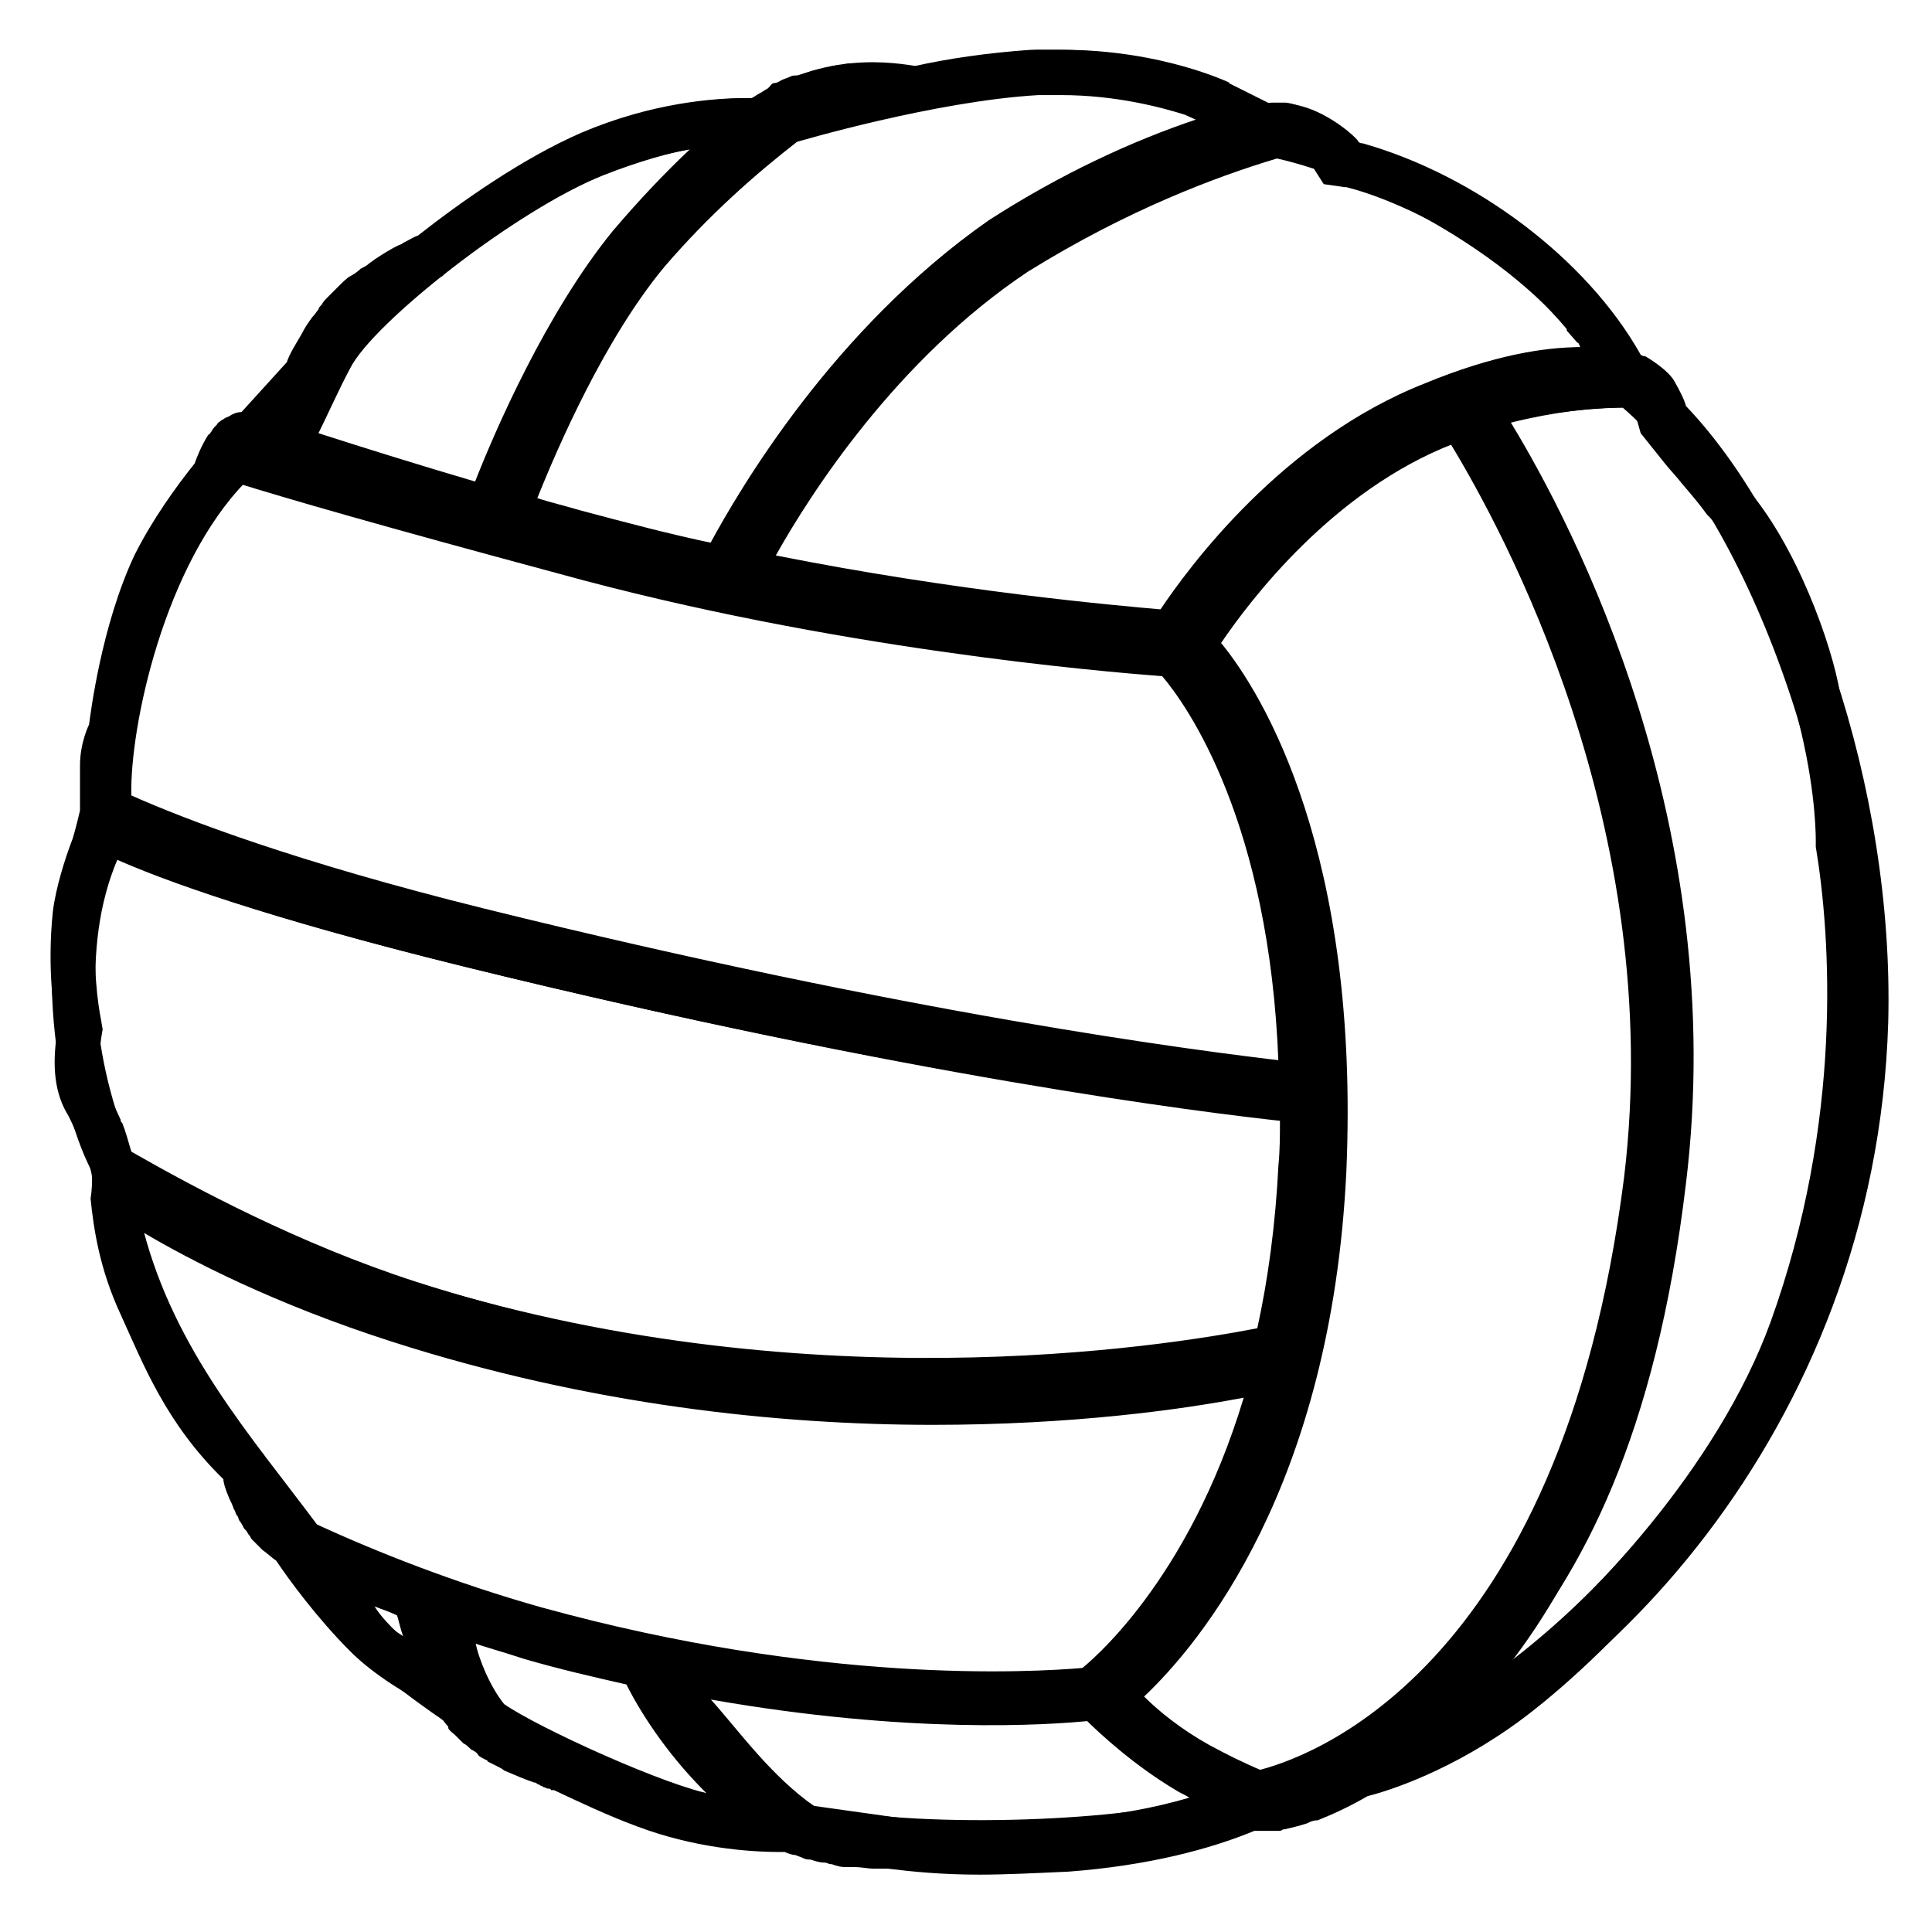
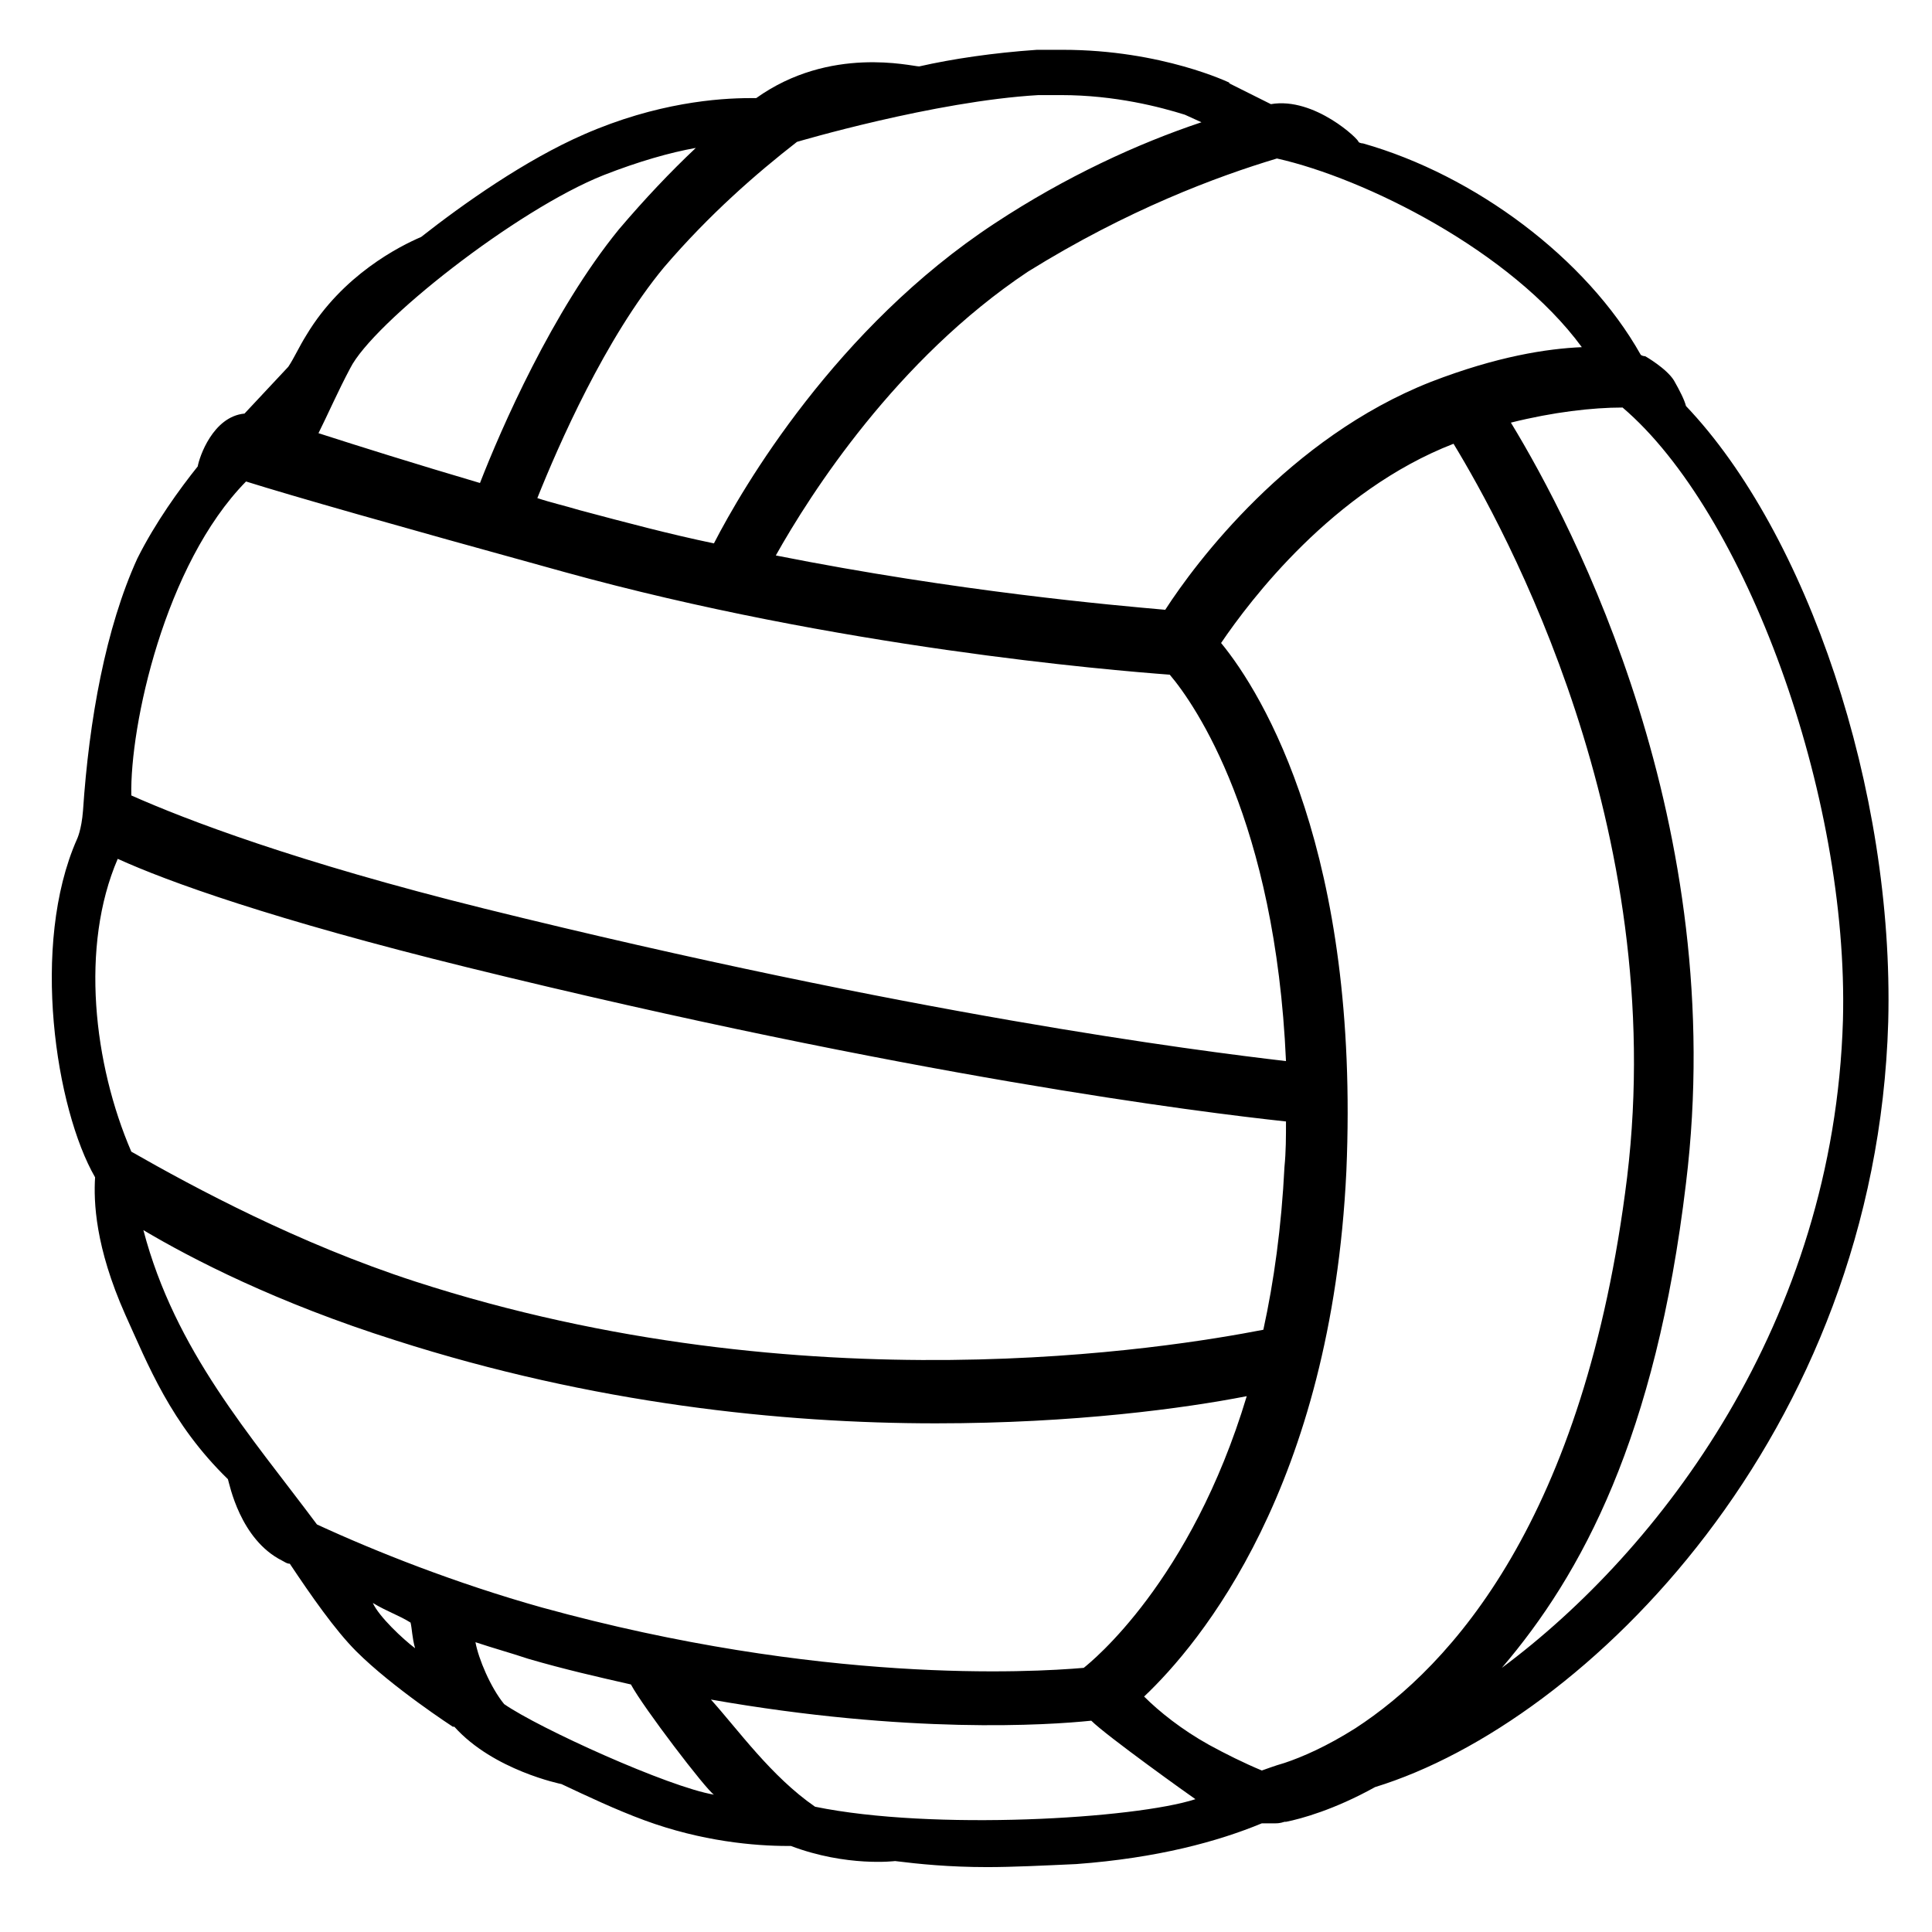
<svg xmlns="http://www.w3.org/2000/svg" viewBox="0 0 128 128">
  <g id="Layer_2_00000025431448649515780790000013327622174884813722_">
-     <path d="M111.7,26.9c-0.1-0.4-0.4-1-0.8-1.7c-0.5-0.8-1.9-1.6-1.9-1.6c0,0-0.2,0-0.3-0.1c-3.6-6.4-11-11.9-18.4-14 c0,0-0.2,0-0.3-0.1c0.1-0.1-2.9-3-5.8-2.5h0c-0.8-0.4-1.8-0.9-2.8-1.4c0.1,0,0.1,0,0.1,0s-4.5-2.2-11.1-2.2c-0.5,0-1.1,0-1.7,0 c-2.9,0.2-5.6,0.6-7.8,1.1C60.4,4.4,55,3,50.1,6.5h-0.4c-2.1,0-6.2,0.3-11,2.4c-3.9,1.7-8,4.6-10.8,6.8c-1.4,0.6-5.2,2.5-7.6,6.5 c-0.5,0.8-0.8,1.5-1.2,2.1l-2.9,3.1c-2.1,0.2-3,2.9-3.1,3.5c-1.2,1.5-2.8,3.7-4,6.1C7,41.6,5.9,47.7,5.5,53.7 c-0.1,1.3-0.4,1.9-0.4,1.9c0,0,0,0,0,0C2,62.6,3.7,73.5,6.3,78c0,0,0,0,0,0c-0.1,1.6,0,4.6,2,9.1c1.5,3.3,3,7.2,6.8,10.9 c0.1,0.3,0.8,4,3.6,5.4c0.2,0.1,0.3,0.2,0.5,0.2c1.4,2.1,3,4.4,4.4,5.8c2.4,2.4,6.4,5,6.4,5s0,0,0.1,0c2.6,2.9,7.1,3.8,7.1,3.8 c1.7,0.8,3.6,1.7,5.5,2.4c3.8,1.4,7.3,1.7,9.5,1.7h0.2c3.7,1.4,6.9,1,6.9,1s0,0,0,0c1.6,0.2,3.6,0.4,6.1,0.4c1.7,0,3.7-0.1,5.9-0.2 c5.4-0.4,9.4-1.5,12.3-2.7c0.3,0,0.6,0,0.9,0v0c0.1,0,0.3,0,0.6-0.1c0,0,0.1,0,0.1,0c1-0.2,3.2-0.8,5.9-2.3 c14-4.3,33.2-23.4,34-50.7C125.5,52.3,119.7,35.3,111.7,26.9z M84.6,10.5L84.6,10.5c5.8,1.3,15.5,6.1,20.2,12.5 c-2.3,0.1-5.6,0.6-10,2.3c-9.4,3.7-15.6,12-17.6,15.1c-3.4-0.3-13.7-1.2-25.8-3.6c2.3-4.1,8-13,16.7-18.8 C74.7,13.9,80.6,11.7,84.6,10.5z M52.8,9.4c0,0,9.1-2.7,16-3.1c0.5,0,1,0,1.5,0c3.6,0,6.6,0.8,8.2,1.3l1.1,0.5 c-4.2,1.4-9,3.6-13.7,6.7c-10.5,6.9-16.7,17.5-18.6,21.2c-2.9-0.6-5.9-1.4-8.9-2.2c-1-0.3-1.9-0.5-2.8-0.8 c1.4-3.5,4.5-10.6,8.4-15.3C47,14.2,50.1,11.5,52.8,9.4z M23.2,24.4c1.5-3,11-10.5,16.8-12.8c2.3-0.9,4.4-1.5,6.1-1.8 c-1.7,1.6-3.4,3.4-5.1,5.4c-4.4,5.4-7.8,13.2-9.2,16.8c-4.4-1.3-7.9-2.4-10.7-3.3C21.7,27.5,22.4,25.9,23.2,24.4z M16.3,31.9 c3.2,1,9.5,2.8,21.1,6c18.1,5,36.1,6.5,40.1,6.8c1.7,2,7,9.7,7.7,25.6c-6-0.7-24.8-3.1-53.1-10.1c-12.5-3.1-19.8-5.9-23.4-7.5 C8.6,48.1,10.9,37.4,16.3,31.9z M7.8,56.9c3.3,1.5,10.2,4,23.2,7.2c29.3,7.2,48.6,9.6,54.2,10.2c0,1,0,2-0.1,3 c-0.2,4-0.7,7.6-1.4,10.8c-6.2,1.2-30.3,5.2-56.2-3.2c-7.7-2.5-14.6-6.2-18.8-8.6C6.2,70.5,5.3,62.7,7.8,56.9z M24.7,106.2 c1,0.6,1.7,0.8,2.5,1.3c0.1,0.4,0.1,1,0.3,1.7C26.7,108.6,25.1,107.1,24.7,106.2z M21,101c-4.4-5.9-9.4-11.5-11.5-19.5 c3.2,1.9,8.8,4.8,16.7,7.3c13.1,4.2,25.6,5.5,35.8,5.5c9.2,0,16.5-1,20.6-1.8c-3.7,12.3-10.3,17.6-10.8,18 c-3.5,0.3-17.4,1.1-35.9-4C30.2,104.9,24.9,102.8,21,101z M33.4,112.9c-0.9-1.1-1.7-3-1.9-4.1c1.2,0.4,2.3,0.7,3.5,1.1 c2.4,0.7,4.6,1.2,6.8,1.7c0.8,1.5,5,7,5.5,7.3C44.3,118.4,35.7,114.5,33.4,112.9z M54,119.7c-2.9-2-5.1-5.1-6.9-7.1 c13.1,2.3,22.3,1.7,25.2,1.4c1,1,6.6,5,6.9,5.2C75.2,120.5,61.8,121.3,54,119.7z M89.8,114.5c-1.9,1.2-3.5,1.9-4.7,2.3 c-0.7,0.2-1.2,0.4-1.5,0.5c-1.2-0.5-2.4-1.1-3.5-1.7c-1.8-1-3.3-2.2-4.3-3.2c3.7-3.5,12.4-13.9,13.4-34.8c0.9-21-5.5-31.6-8.3-35 c1.9-2.8,7.4-10.1,15.4-13.2c3.4,5.6,14.3,25.4,11.5,48.6C105,100.7,96.1,110.4,89.8,114.5z M122.1,67.6 c-0.6,20-12.1,35.1-22.6,42.9c5.3-6.2,10.2-15.3,12.2-32.1c2.9-23.7-7.4-43.5-11.6-50.4c2.8-0.7,5.4-1,7.4-1 C115.6,33.9,122.5,52.6,122.1,67.6z" />
-   </g>
-   <g id="Layer_3">
-     <path d="M123.4,55.6C123.4,55.6,123.4,55.6,123.4,55.6c0-2.2-0.4-5.6-1.5-9.7c0,0,0,0,0,0c-0.5-3.1-2.9-9.9-6.3-13.7 c-0.6-0.7-1.2-1.5-1.8-2.2c-0.7-0.8-1.6-1.9-2.4-2.8c0,0-0.3-1-0.9-2.1c-0.1-0.1-0.1-0.2-0.2-0.2c-0.1-0.1-0.1-0.1-0.2-0.2 c-0.1-0.1-0.3-0.3-0.5-0.4c-0.1-0.1-0.2-0.2-0.3-0.2c-0.3-0.2-0.5-0.4-0.6-0.4c-0.7-1-1.4-2.2-2-2.9v0c0,0,0,0,0,0l0,0 c-0.2-0.3-3.4-4.5-7.8-7.2c-4.7-2.9-7.8-3.8-9-4.1c-0.1,0-0.3-0.1-0.4-0.1c-0.1-0.2-1.2-1.3-2.6-2c-0.1-0.1-0.3-0.1-0.4-0.2 C86.3,7.1,86.1,7.1,86,7c-0.3-0.1-0.6-0.2-0.9-0.2c-0.1,0-0.3,0-0.4,0c-0.1,0-0.3,0-0.4,0c-0.1,0-0.3,0-0.4,0.1h0 c-0.8-0.4-2.7-1.4-2.7-1.4S76.6,3.3,70,3.3c-0.5,0-1.1,0-1.7,0c-2.9,0.2-5.6,0.6-7.8,1.1h0c0,0,0,0-0.1,0c0,0-0.1,0-0.1,0 c0,0-0.1,0-0.1,0c0,0-0.1,0-0.2,0c-0.4-0.1-1-0.2-1.8-0.2c-0.2,0-0.3,0-0.5,0c-0.1,0-0.2,0-0.3,0c-0.3,0-0.6,0-0.9,0 c-0.2,0-0.4,0-0.7,0.1c-0.4,0-0.7,0.1-1.1,0.2c-0.3,0.1-0.6,0.1-0.9,0.2c0,0,0,0,0,0c-0.3,0.1-0.6,0.2-1,0.3 C52.6,5,52.5,5,52.3,5.1S52,5.2,51.8,5.3s-0.3,0.2-0.5,0.2S51,5.8,50.8,5.9c-0.2,0.1-0.3,0.2-0.5,0.3s-0.3,0.2-0.5,0.3h-0.4 c-2.1,0-6.2,0.3-10.9,2.3c-3.9,1.7-8,4.6-10.8,6.8l0,0c-0.3,0.1-0.6,0.3-1,0.5c-0.1,0.1-0.2,0.1-0.4,0.2c-0.4,0.2-0.9,0.5-1.5,0.9 c-0.1,0.1-0.3,0.2-0.4,0.3c-0.1,0.1-0.3,0.2-0.5,0.3c-0.2,0.2-0.5,0.4-0.7,0.5s-0.5,0.4-0.7,0.6c-0.2,0.2-0.4,0.4-0.6,0.6 c-0.1,0.1-0.1,0.1-0.2,0.2c-0.1,0.1-0.3,0.3-0.4,0.5c-0.1,0.1-0.2,0.2-0.2,0.3c-0.1,0.1-0.2,0.3-0.4,0.5c-0.3,0.4-0.5,0.7-0.7,1.1 c-0.4,0.7-0.8,1.3-1,1.9l0,0l-3,3.3c-0.3,0-0.5,0.1-0.7,0.2c-0.1,0.1-0.2,0.1-0.4,0.2c-0.1,0.1-0.2,0.1-0.3,0.2 c-0.1,0.1-0.2,0.1-0.2,0.2c-0.2,0.2-0.3,0.3-0.4,0.5c-0.1,0.1-0.1,0.2-0.2,0.2c-0.5,0.8-0.8,1.6-0.9,1.9c0,0,0,0,0,0 c-1.2,1.5-2.8,3.7-4,6.1C6.7,41.5,6,47.3,5.9,48v0l0,0c0,0-0.6,1.2-0.6,2.7v0.8c0,0.1,0,0.3,0,0.5c0,0.2,0,0.3,0,0.5 c0,0.2,0,0.4,0,0.6c0,0.1,0,0.2,0,0.3c0,0.1,0,0.2,0,0.3C5,55,4.8,55.6,4.8,55.6s0,0,0,0c-0.5,1.3-1.1,3.2-1.3,4.8 c-0.4,3.9,0.1,6.9,0.3,7.9c-0.3,1.9-0.3,3.8,0.6,5.4c0.2,0.3,0.5,1,0.9,1.9c0.1,0.2,0.1,0.3,0.2,0.4c0.1,0.2,0.1,0.3,0.2,0.5 c0.1,0.2,0.1,0.4,0.2,0.6c0.1,0.4,0.2,0.7,0.2,1C6.1,78.9,6,79.4,6,79.4c0.2,2,0.6,4.7,2,7.7c1.5,3.3,3,7.2,6.8,10.9v0 c0,0.2,0.1,0.6,0.4,1.3c0.1,0.2,0.2,0.4,0.3,0.7c0.1,0.1,0.1,0.3,0.2,0.4c0.1,0.1,0.1,0.3,0.2,0.4c0.1,0.1,0.1,0.2,0.2,0.3 c0,0,0,0,0,0c0,0.1,0.1,0.2,0.2,0.3c0,0,0,0,0,0c0.1,0.1,0.1,0.2,0.2,0.3c0.1,0.1,0.1,0.2,0.2,0.3c0.1,0.1,0.2,0.2,0.3,0.3 c0.1,0.1,0.3,0.3,0.4,0.4c0.3,0.2,0.6,0.5,0.9,0.7c0.8,1.2,2.7,3.8,4.9,6c1.6,1.6,3.8,2.9,5.6,3.8c0.1,0.2,0.3,0.4,0.4,0.6 c0.2,0.2,0.3,0.4,0.5,0.6c0,0,0,0,0,0c0,0,0,0,0,0.1c0.1,0.2,0.3,0.3,0.5,0.5c0.1,0.1,0.3,0.3,0.4,0.4c0,0,0.1,0.1,0.1,0.1 c0,0,0,0,0,0c0.2,0.1,0.3,0.2,0.5,0.4c0.2,0.1,0.4,0.2,0.5,0.4c0.1,0.1,0.3,0.2,0.5,0.3c0,0,0.1,0,0.1,0.1c0.2,0.1,0.4,0.2,0.6,0.3 c0.2,0.1,0.4,0.2,0.5,0.3c0.7,0.3,1.4,0.6,2,0.8c0.1,0,0.1,0,0.2,0.1c0.1,0,0.2,0.1,0.2,0.1s0.1,0,0.2,0.1c0,0,0,0,0,0 c0.1,0,0.2,0.1,0.3,0.1c0.1,0,0.2,0,0.2,0.1c0,0,0.1,0,0.1,0c0,0,0.1,0,0.1,0s0,0,0,0c1.7,0.8,3.6,1.7,5.5,2.4 c3.7,1.4,7.3,1.7,9.5,1.7H52c0.2,0.1,0.5,0.2,0.7,0.2c0.2,0.1,0.3,0.1,0.5,0.2c0.2,0.1,0.3,0.1,0.5,0.1c0.3,0.1,0.6,0.2,0.9,0.2 c0.2,0,0.3,0.1,0.4,0.1c0.2,0,0.3,0.1,0.4,0.1c0.3,0.1,0.5,0.1,0.8,0.1c0.1,0,0.2,0,0.4,0c0.5,0,0.9,0.1,1.2,0.1c0.6,0,1,0,1,0 s0,0,0,0c1.6,0.2,3.6,0.4,6.1,0.4c1.7,0,3.7-0.1,5.9-0.2c5.3-0.4,9.4-1.5,12.3-2.7h0c0.2,0,0.3,0,0.5,0c0.1,0,0.3,0,0.4,0h0.1 c0.1,0,0.1,0,0.1,0c0,0,0.1,0,0.1,0c0.1,0,0.1,0,0.2,0c0,0,0,0,0.1,0c0,0,0,0,0.1,0c0.1,0,0.2,0,0.3-0.1c0,0,0.1,0,0.1,0 c0.4-0.1,0.9-0.2,1.5-0.4c0.2-0.1,0.4-0.2,0.7-0.2c1-0.4,2.1-0.9,3.3-1.6h0c0.8-0.2,4.8-1.3,9.4-4.5c5.2-3.6,15.7-13.8,19.9-25.2 C124.7,76.1,124.7,64.1,123.4,55.6z M85.7,10.1c0.5,0.3,1,0.7,1.3,1l0.7,1.1l1.4,0.2c0,0,0.1,0,0.1,0c1.6,0.4,4.4,1.4,8.2,3.7 c3,1.9,5.4,4.5,6.4,5.7v0.1l0.7,0.8l0,0l0,0c0.1,0,0.1,0.1,0.2,0.3c-2.3,0-5.7,0.5-10.3,2.4c-9.4,3.7-15.6,12.1-17.6,15.1 c-3.4-0.3-13.7-1.2-25.8-3.6c2.3-4.1,8-13,16.7-18.8C75.2,13.3,81.8,11.1,85.7,10.1z M55.5,7.3c0.7-0.1,1.4-0.2,1.9-0.2 c1.4,0,2.3,0.2,2.3,0.2l0.4,0.1h0.7l0.3-0.1c2.5-0.6,5-0.9,7.3-1.1c0.5,0,1-0.1,1.5-0.1c4.8,0,8.4,1.3,9.4,1.8 c-4.2,1.4-9,3.6-13.8,6.7C55.2,21.8,49,32.4,47,36.1c-2.9-0.6-5.9-1.4-8.9-2.2c-1-0.3-1.9-0.5-2.8-0.8c1.4-3.5,4.5-10.6,8.4-15.4 C47.8,12.9,52.2,9.4,55.5,7.3z M23.7,22.8c0.3-0.5,0.6-1.1,0.9-1.6c1.7-1.6,3.5-2.5,4.2-2.8l0.1,0l0.1,0l0.3-0.1l0.2-0.2 c2.6-2.1,6.5-4.8,10.1-6.4c2.3-1,4.4-1.5,6.1-1.8c-1.7,1.6-3.4,3.4-5.1,5.4c-4.4,5.4-7.8,13.2-9.2,16.8c-4.4-1.3-7.9-2.4-10.7-3.3 C21.5,27,22.6,24.8,23.7,22.8z M8.3,51.5v-0.8c0-0.5,0.2-1.2,0.3-1.3l0,0v0l0.3-0.6v-0.5c0.1-0.9,0.8-6,2.7-9.9 c1.1-2.3,2.6-4.3,3.6-5.5l0.4-0.5l0.1-0.4c3.2,1,9.4,2.8,21.3,6c18.1,5,36.1,6.5,40,6.8c1.7,2,7.1,9.7,7.7,25.6 c-6-0.7-24.9-3.1-53.1-10.1c-12.6-3.1-19.8-5.9-23.4-7.5C8.3,52.2,8.3,51.8,8.3,51.5z M8.7,76.3c-0.2-0.7-0.4-1.4-0.6-1.9L8,74.3 l0-0.1c-0.5-1.1-0.8-1.7-1-2c-0.4-0.8-0.5-2-0.3-3.4l0.1-0.6l-0.1-0.6c-0.2-1-0.6-3.6-0.3-7c0.1-0.9,0.5-2.2,1-3.8 c3.3,1.5,10.2,4,23.2,7.2c29.3,7.2,48.7,9.6,54.2,10.2c0,1,0,2-0.1,3c-0.2,4-0.7,7.6-1.4,10.8c-6.2,1.2-30.3,5.1-56.2-3.2 c-7.5-2.4-14.4-6-18.5-8.5C8.7,76.4,8.7,76.3,8.7,76.3z M25.3,107.3c-0.4-0.3-0.7-0.7-1-1.1c0.6,0.3,1.3,0.5,2,0.8 c0.1,0.3,0.2,0.8,0.4,1.4C26.1,108,25.7,107.7,25.3,107.3z M19.1,100.2C19.1,100.2,19.1,100.2,19.1,100.2c-0.8-0.8-1.3-2.2-1.4-2.9 l-0.2-0.9l-0.6-0.6c-3.1-3-4.5-6.2-5.8-9.2l-0.3-0.7c-0.7-1.6-1.1-3-1.4-4.3c3.2,1.9,8.8,4.8,16.6,7.3c13.1,4.2,25.6,5.5,35.8,5.5 c9.2,0,16.4-1,20.6-1.8c-3.7,12.3-10.3,17.6-10.8,18v0c-3.6,0.3-17.4,1.1-35.9-4C29.1,104.7,23,102.2,19.1,100.2z M45.7,118.6 c-0.8-0.2-1.5-0.4-2.3-0.7c-1.6-0.6-3.4-1.4-5.3-2.3l-4.9-2.4c-0.5-0.8-0.9-1.6-1.2-2.3c-0.4-0.8-0.6-1.5-0.8-2.1 c1.2,0.4,2.3,0.7,3.5,1.1c2.4,0.7,4.6,1.2,6.8,1.7c0.8,1.6,2.5,4.4,5.2,7.1l0.1,0.1L45.7,118.6z M70.8,120.5 c-2,0.2-3.9,0.2-5.7,0.2c-2.1,0-4.1-0.1-5.8-0.3l-5.7-0.8c-1.2-0.9-2.3-1.8-3.2-2.8c-1.1-1.1-2.9-3.3-3.6-4.3 c13.1,2.3,22.3,1.7,25.1,1.4c1,1,3.3,3.1,6,4.7c0.3,0.2,0.6,0.3,0.9,0.5C76.4,119.8,73.7,120.3,70.8,120.5z M83.3,117.3 c-1.2-0.5-2.4-1.1-3.5-1.7c-1.8-1-3.3-2.3-4.3-3.2c3.7-3.5,12.4-13.9,13.4-34.8c1-21-5.5-31.6-8.2-35c1.9-2.8,7.4-10.1,15.4-13.2 c3.4,5.6,14.3,25.4,11.5,48.6C103.4,111.2,86.2,116.6,83.3,117.3z M117.3,87.6c-3.5,9.6-12,18.6-17.4,22.8 c4.9-6.3,9.6-16.2,11.5-32c2.9-23.7-7.4-43.5-11.6-50.4c3.3-0.8,6.2-1,8.3-1c0.3,0.6,0.4,1,0.4,1l0.2,0.7l0.4,0.5 c0.4,0.5,0.8,1,1.2,1.5c0.4,0.5,0.8,0.9,1.1,1.3c0.6,0.7,1.2,1.4,1.7,2.1l0.1,0.1l0.1,0.1c2.7,3,4.9,8.8,5.5,11.9v0.2l0.1,0.4 c1.3,4.7,1.4,8,1.4,8.9v0.2l0,0.2C121.3,62.1,122.1,74.3,117.3,87.6z" />
+     <path d="M111.7,26.9c-0.1-0.4-0.4-1-0.8-1.7c-0.5-0.8-1.9-1.6-1.9-1.6s-0.2,0-0.3-0.1c-3.6-6.4-11-11.9-18.4-14c0,0-0.2,0-0.3-0.1 c0.1-0.1-2.9-3-5.8-2.5l0,0c-0.8-0.4-1.8-0.9-2.8-1.4c0.1,0,0.1,0,0.1,0S77,3.3,70.4,3.3c-0.5,0-1.1,0-1.7,0 c-2.9,0.2-5.6,0.6-7.8,1.1C60.4,4.4,55,3,50.1,6.5h-0.4c-2.1,0-6.2,0.3-11,2.4c-3.9,1.7-8,4.6-10.8,6.8c-1.4,0.6-5.2,2.5-7.6,6.5 c-0.5,0.8-0.8,1.5-1.2,2.1l-2.9,3.1c-2.1,0.2-3,2.9-3.1,3.5c-1.2,1.5-2.8,3.7-4,6.1C7,41.6,5.9,47.7,5.5,53.7 c-0.1,1.3-0.4,1.9-0.4,1.9l0,0C2,62.6,3.7,73.5,6.3,78l0,0c-0.1,1.6,0,4.6,2,9.1c1.5,3.3,3,7.2,6.8,10.9c0.1,0.3,0.8,4,3.6,5.4 c0.2,0.1,0.3,0.2,0.5,0.2c1.4,2.1,3,4.4,4.4,5.8c2.4,2.4,6.4,5,6.4,5s0,0,0.1,0c2.6,2.9,7.1,3.8,7.1,3.8c1.7,0.8,3.6,1.7,5.5,2.4 c3.8,1.4,7.3,1.7,9.5,1.7h0.2c3.7,1.4,6.9,1,6.9,1l0,0c1.6,0.2,3.6,0.4,6.1,0.4c1.7,0,3.7-0.1,5.9-0.2c5.4-0.4,9.4-1.5,12.3-2.7 c0.3,0,0.6,0,0.9,0l0,0c0.1,0,0.3,0,0.6-0.1h0.1c1-0.2,3.2-0.8,5.9-2.3c14-4.3,33.2-23.4,34-50.7C125.5,52.3,119.7,35.3,111.7,26.9 z M84.6,10.5L84.6,10.5c5.8,1.3,15.5,6.1,20.2,12.5c-2.3,0.1-5.6,0.6-10,2.3c-9.4,3.7-15.6,12-17.6,15.1 c-3.4-0.3-13.7-1.2-25.8-3.6c2.3-4.1,8-13,16.7-18.8C74.7,13.9,80.6,11.7,84.6,10.5z M52.8,9.4c0,0,9.1-2.7,16-3.1c0.5,0,1,0,1.5,0 c3.6,0,6.6,0.8,8.2,1.3l1.1,0.5c-4.2,1.4-9,3.6-13.7,6.7C55.4,21.7,49.2,32.3,47.3,36c-2.9-0.6-5.9-1.4-8.9-2.2 c-1-0.3-1.9-0.5-2.8-0.8c1.4-3.5,4.5-10.6,8.4-15.3C47,14.2,50.1,11.5,52.8,9.4z M23.2,24.4c1.5-3,11-10.5,16.8-12.8 c2.3-0.9,4.4-1.5,6.1-1.8c-1.7,1.6-3.4,3.4-5.1,5.4c-4.4,5.4-7.8,13.2-9.2,16.8c-4.4-1.3-7.9-2.4-10.7-3.3 C21.7,27.5,22.4,25.9,23.2,24.4z M16.3,31.9c3.2,1,9.5,2.8,21.1,6c18.1,5,36.1,6.5,40.1,6.8c1.7,2,7,9.7,7.7,25.6 c-6-0.7-24.8-3.1-53.1-10.1c-12.5-3.1-19.8-5.9-23.4-7.5C8.6,48.1,10.9,37.4,16.3,31.9z M7.8,56.9c3.3,1.5,10.2,4,23.2,7.2 c29.3,7.2,48.6,9.6,54.2,10.2c0,1,0,2-0.1,3c-0.2,4-0.7,7.6-1.4,10.8c-6.2,1.2-30.3,5.2-56.2-3.2c-7.7-2.5-14.6-6.2-18.8-8.6 C6.2,70.5,5.3,62.7,7.8,56.9z M24.7,106.2c1,0.6,1.7,0.8,2.5,1.3c0.1,0.4,0.1,1,0.3,1.7C26.7,108.6,25.1,107.1,24.7,106.2z M21,101 c-4.4-5.9-9.4-11.5-11.5-19.5c3.2,1.9,8.8,4.8,16.7,7.3C39.3,93,51.8,94.3,62,94.3c9.2,0,16.5-1,20.6-1.8 c-3.7,12.3-10.3,17.6-10.8,18c-3.5,0.3-17.4,1.1-35.9-4C30.2,104.9,24.9,102.8,21,101z M33.4,112.9c-0.9-1.1-1.7-3-1.9-4.1 c1.2,0.4,2.3,0.7,3.5,1.1c2.4,0.7,4.6,1.2,6.8,1.7c0.8,1.5,5,7,5.5,7.3C44.3,118.4,35.7,114.5,33.4,112.9z M54,119.7 c-2.9-2-5.1-5.1-6.9-7.1c13.1,2.3,22.3,1.7,25.2,1.4c1,1,6.6,5,6.9,5.2C75.2,120.5,61.8,121.3,54,119.7z M89.8,114.5 c-1.9,1.2-3.5,1.9-4.7,2.3c-0.7,0.2-1.2,0.4-1.5,0.5c-1.2-0.5-2.4-1.1-3.5-1.7c-1.8-1-3.3-2.2-4.3-3.2c3.7-3.5,12.4-13.9,13.4-34.8 c0.9-21-5.5-31.6-8.3-35c1.9-2.8,7.4-10.1,15.4-13.2c3.4,5.6,14.3,25.4,11.5,48.6C105,100.7,96.1,110.4,89.8,114.5z M122.1,67.6 c-0.6,20-12.1,35.1-22.6,42.9c5.3-6.2,10.2-15.3,12.2-32.1c2.9-23.7-7.4-43.5-11.6-50.4c2.8-0.7,5.4-1,7.4-1 C115.6,33.9,122.5,52.6,122.1,67.6z" />
  </g>
</svg>
